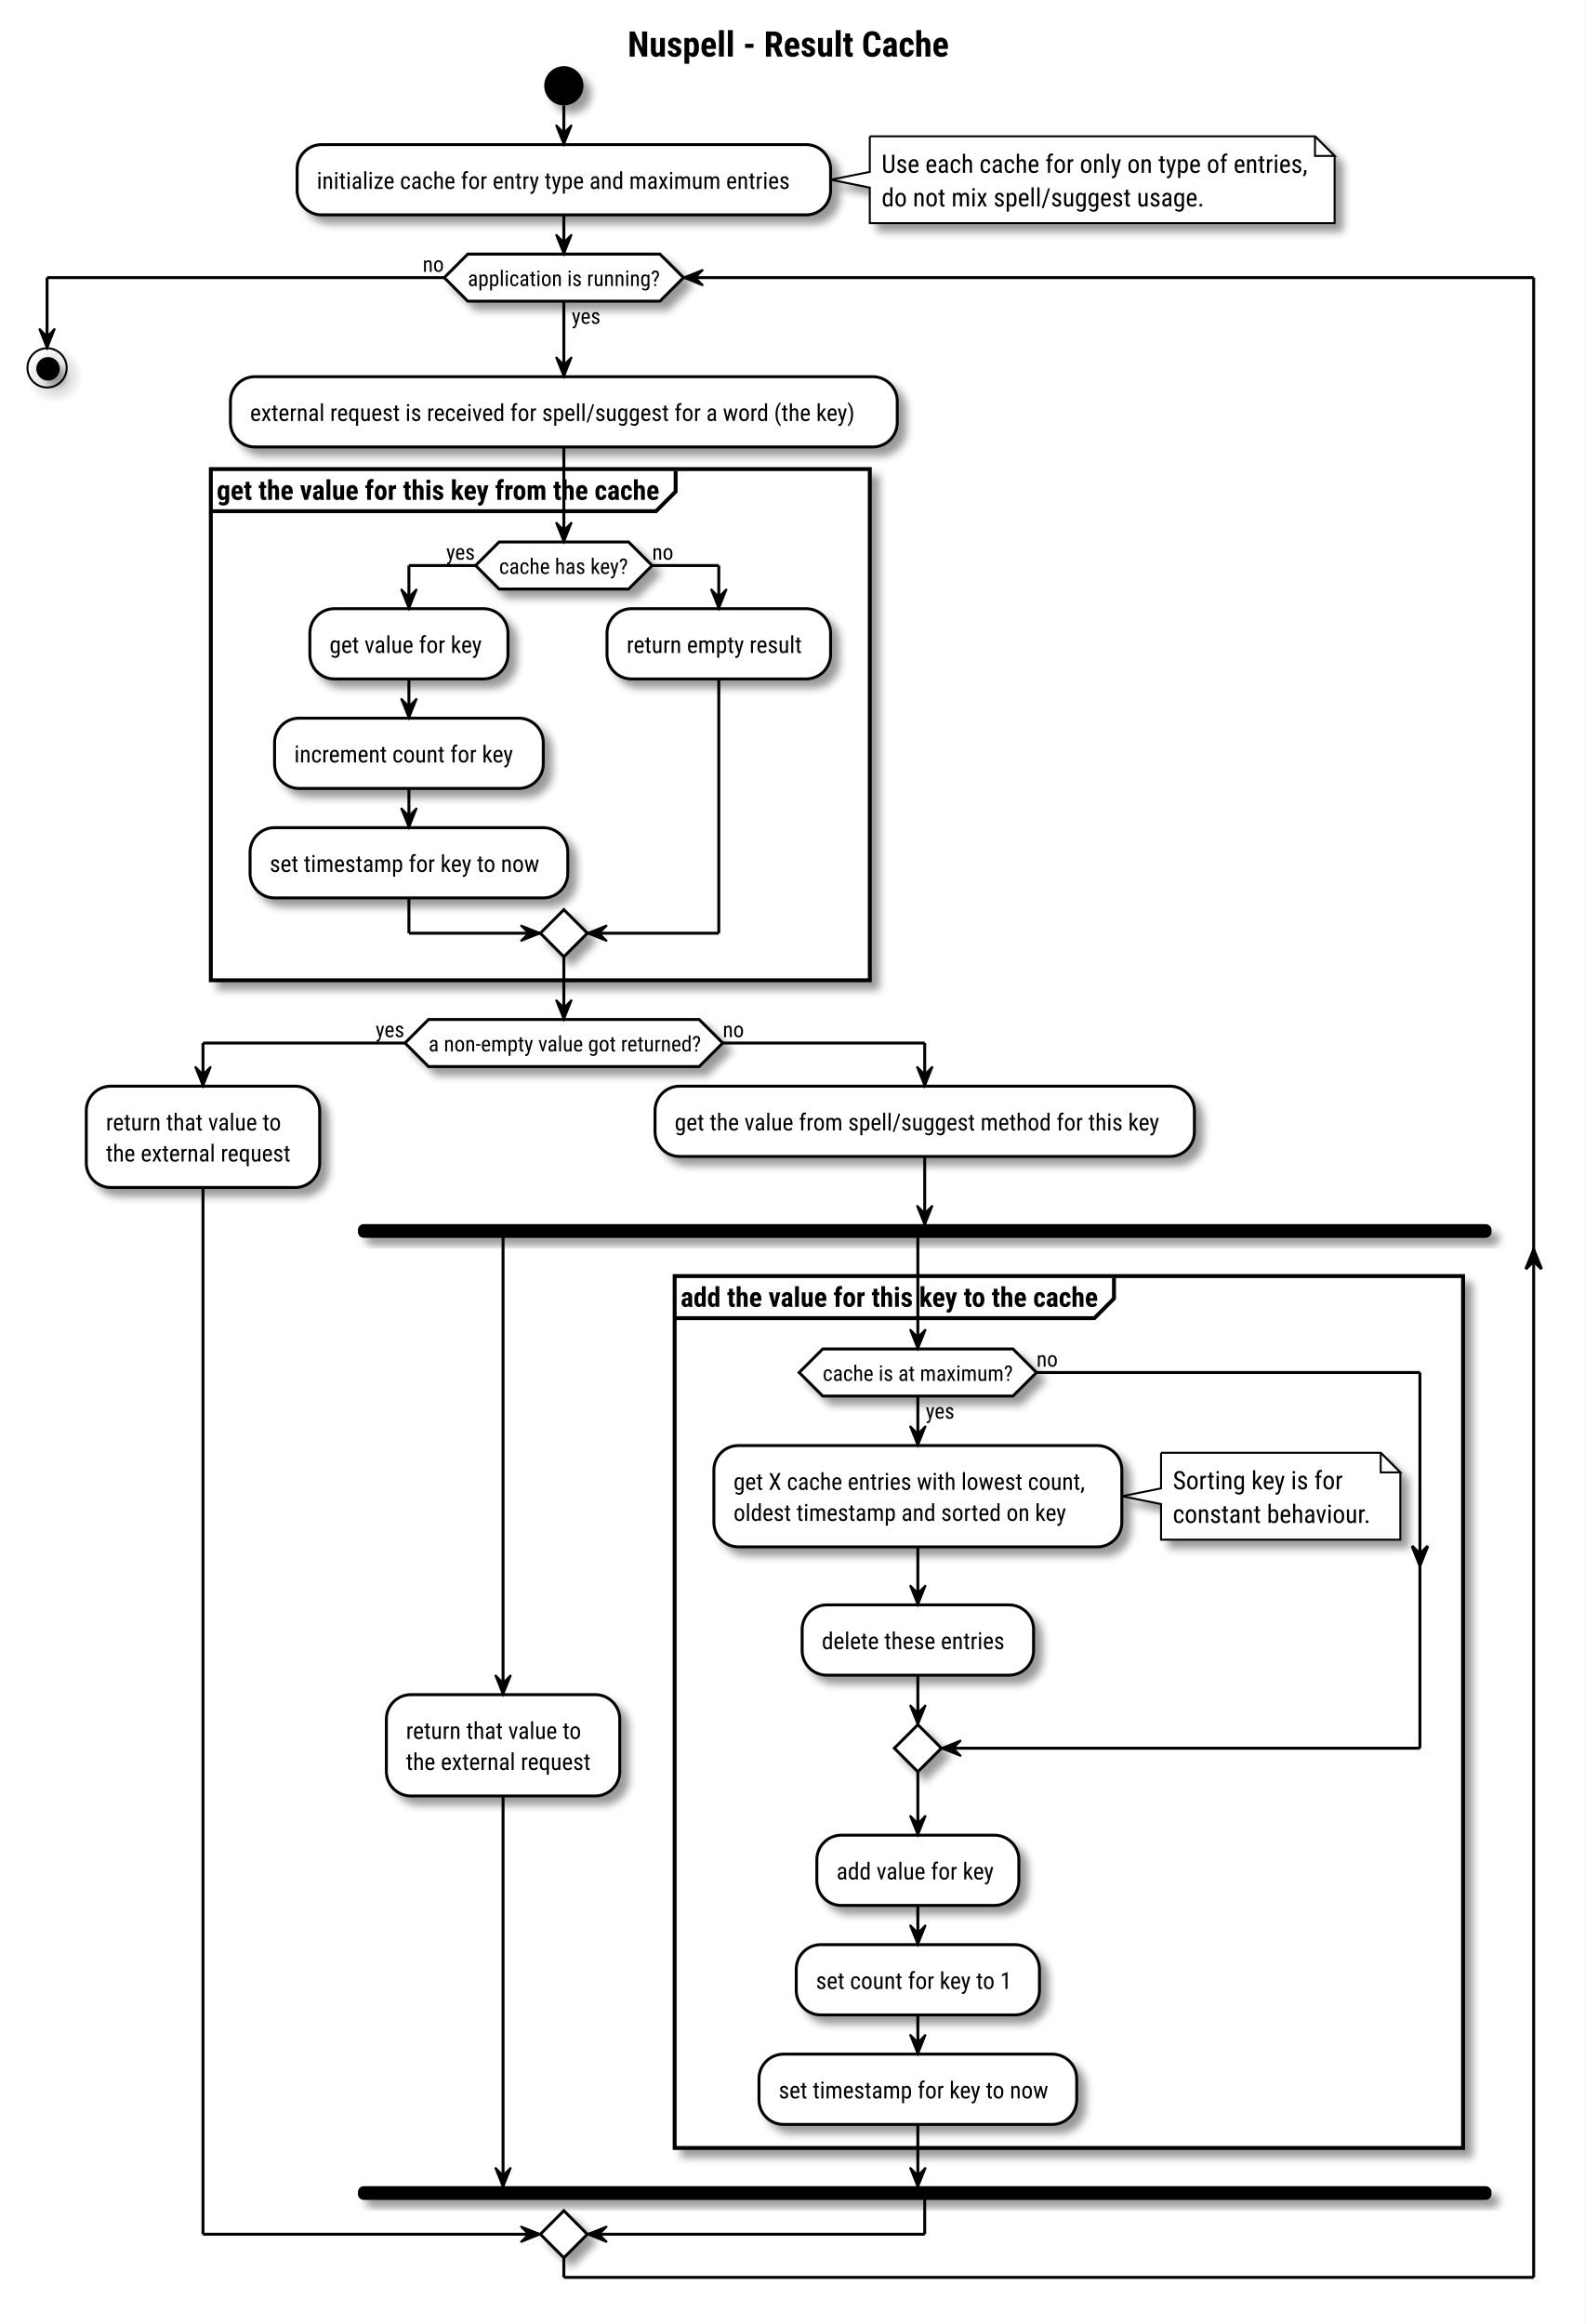
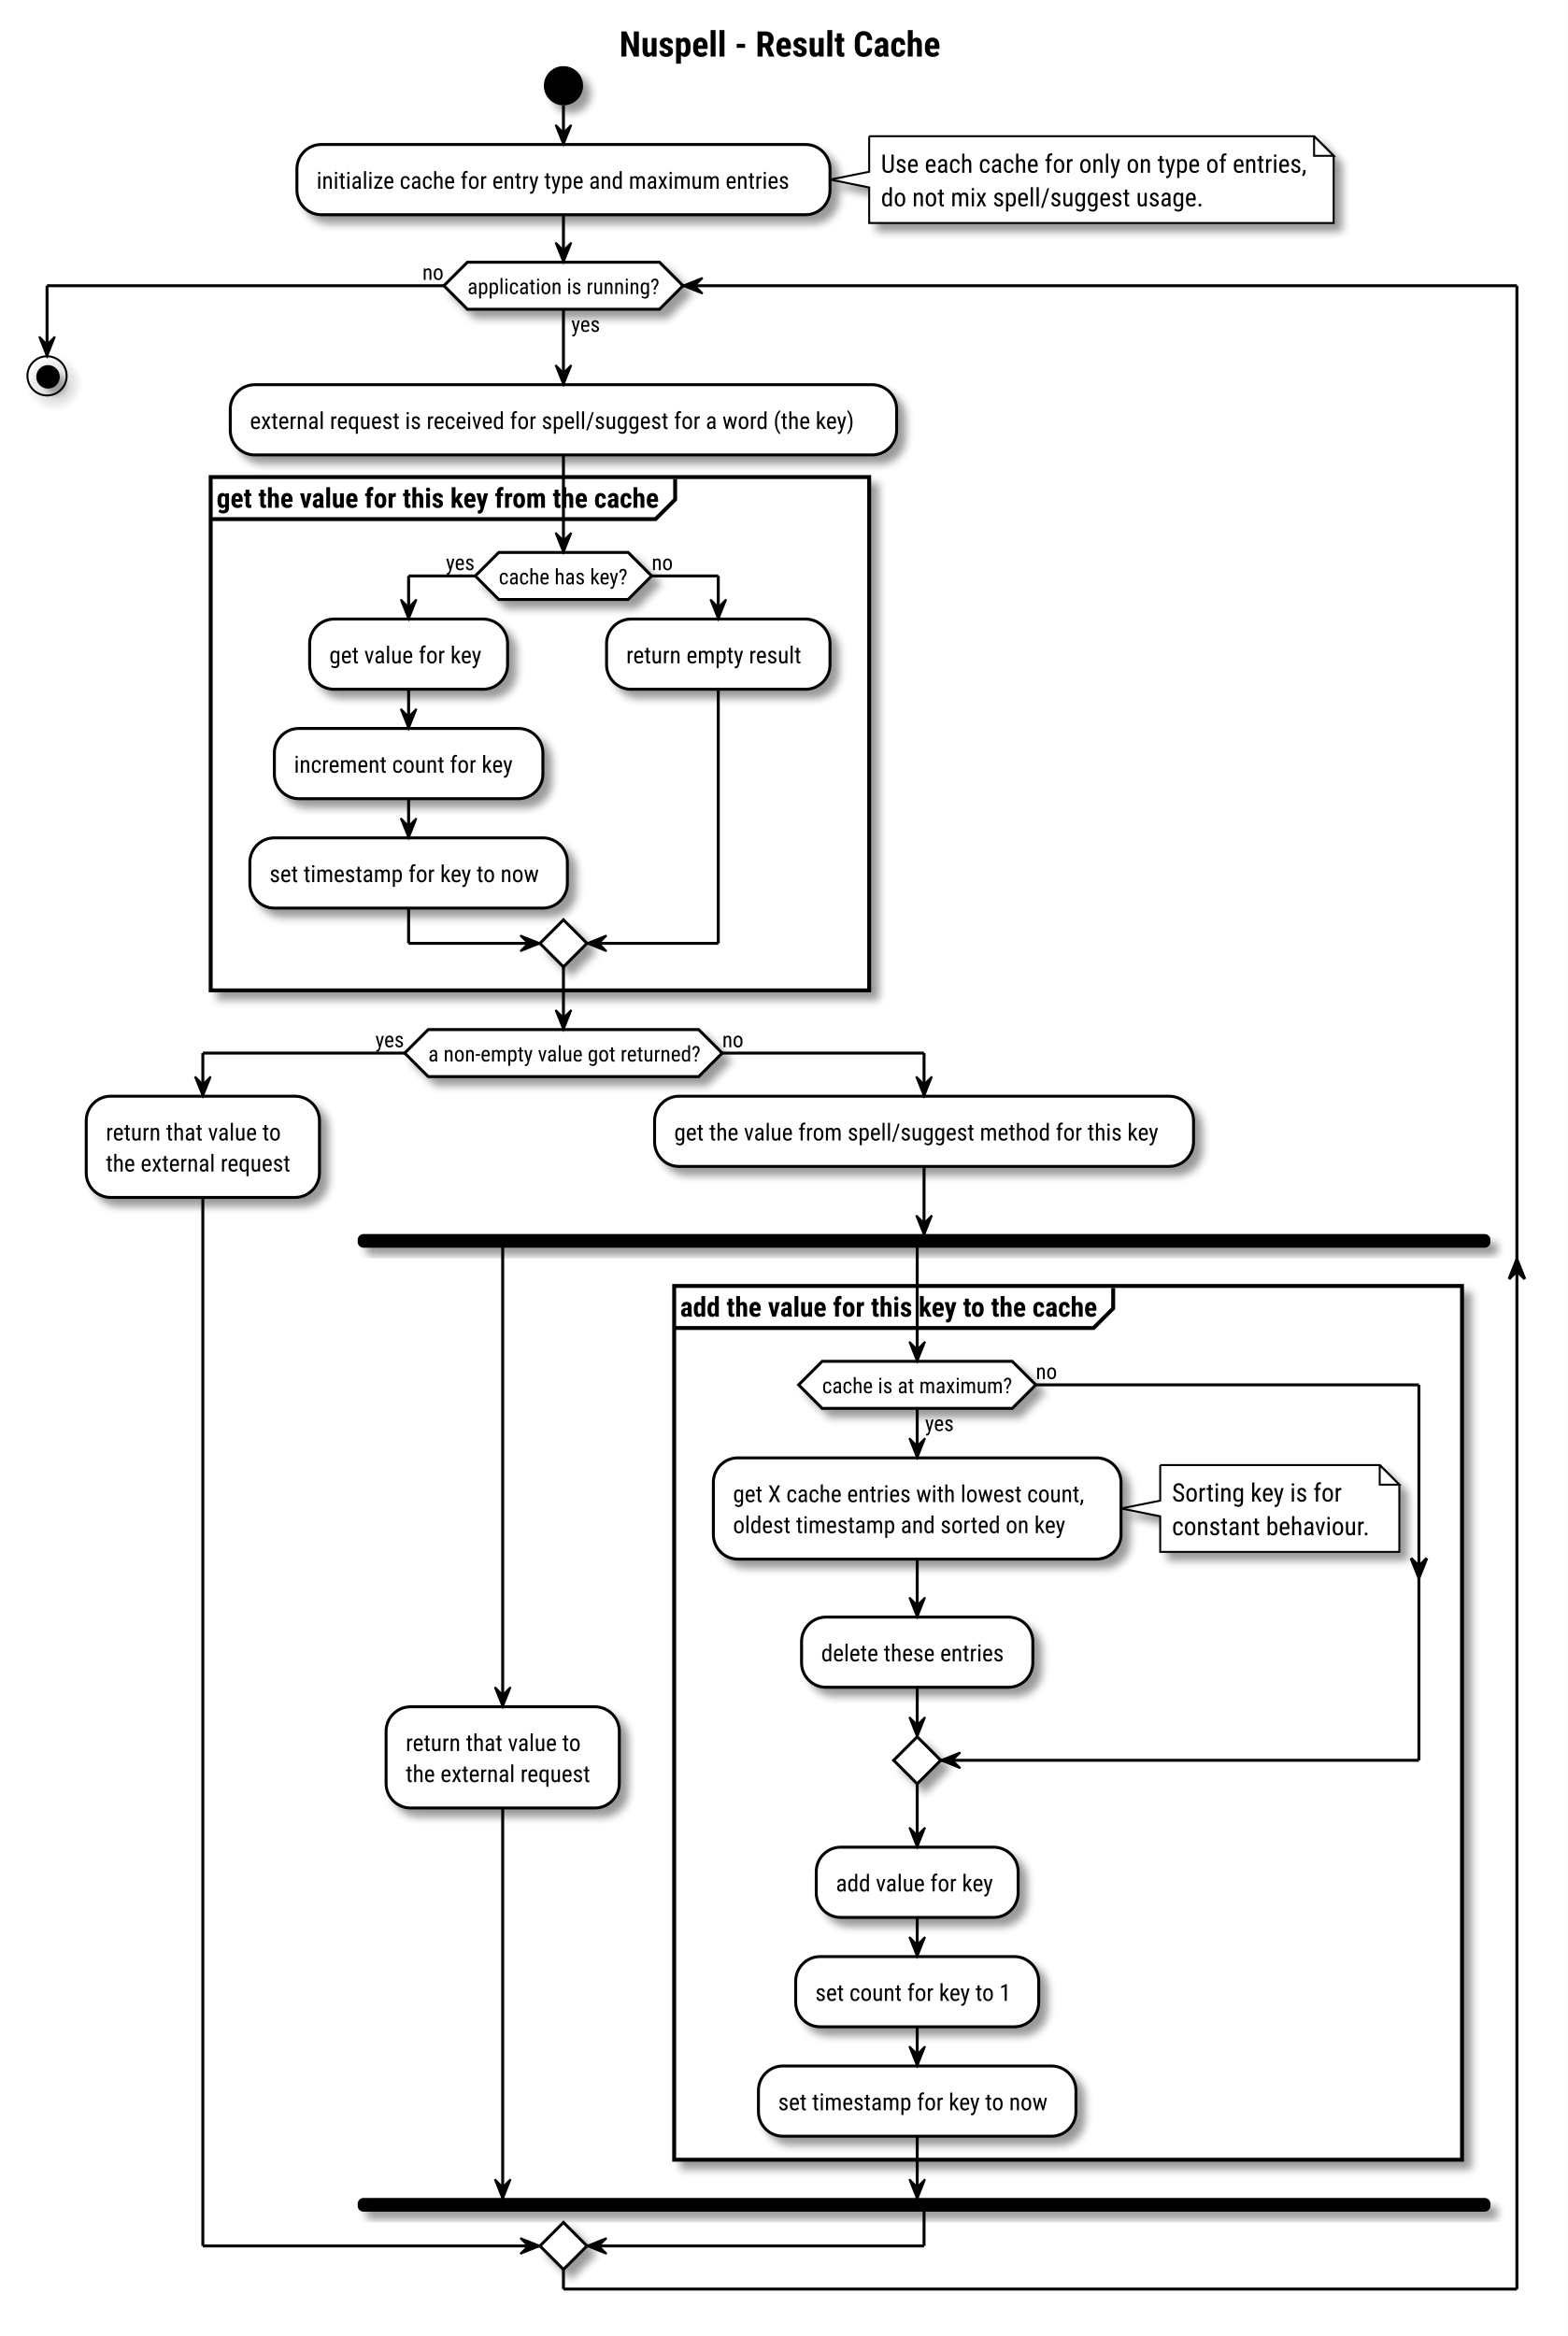
- <svg xmlns="http://www.w3.org/2000/svg" contentScriptType="application/ecmascript" contentStyleType="text/css" height="1185px" preserveAspectRatio="none" style="width:808px;height:1185px;" version="1.1" viewBox="0 0 808 1185" width="808px" zoomAndPan="magnify">
+ <svg xmlns="http://www.w3.org/2000/svg" contentScriptType="application/ecmascript" contentStyleType="text/css" height="1192px" preserveAspectRatio="none" style="width:800px;height:1192px;" version="1.1" viewBox="0 0 800 1192" width="800px" zoomAndPan="magnify">
  <defs>
    <linearGradient id="g19jo8q2jqnk4l0" x1="0%" x2="100%" y1="50%" y2="50%">
      <stop offset="0%" stop-color="#FFFFFF" />
      <stop offset="100%" stop-color="#FFFFFF" />
    </linearGradient>
    <filter height="300%" id="f19jo8q2jqnk4l" width="300%" x="-1" y="-1">
      <feGaussianBlur result="blurOut" stdDeviation="2.0" />
      <feColorMatrix in="blurOut" result="blurOut2" type="matrix" values="0 0 0 0 0 0 0 0 0 0 0 0 0 0 0 0 0 0 .4 0" />
      <feOffset dx="4.0" dy="4.0" in="blurOut2" result="blurOut3" />
      <feBlend in="SourceGraphic" in2="blurOut3" mode="normal" />
    </filter>
  </defs>
  <g>
-     <rect fill="url(#g19jo8q2jqnk4l0)" height="1185" style="stroke: none; stroke-width: 1.0;" width="808" x="0" y="0" />
-     <text fill="#000000" font-family="Roboto Condensed" font-size="18" font-weight="bold" lengthAdjust="spacingAndGlyphs" textLength="166" x="320" y="28.861">Nuspell - Result Cache</text>
+     <rect fill="url(#g19jo8q2jqnk4l0)" height="1192" style="stroke: none; stroke-width: 1.0;" width="800" x="0" y="0" />
+     <text fill="#000000" font-family="Roboto Condensed" font-size="18" font-weight="bold" lengthAdjust="spacingAndGlyphs" textLength="166" x="316" y="28.861">Nuspell - Result Cache</text>
    <ellipse cx="287.5" cy="43.739" fill="#000000" filter="url(#f19jo8q2jqnk4l)" rx="10" ry="10" style="stroke: none; stroke-width: 1.0;" />
    <path d="M443.5,69.507 L443.5,87.652 L423.5,91.652 L443.5,95.652 L443.5,113.797 A0,0 0 0 0 443.5,113.797 L680.5,113.797 A0,0 0 0 0 680.5,113.797 L680.5,79.507 L670.5,69.507 L443.5,69.507 A0,0 0 0 0 443.5,69.507 " fill="#FFFFFF" filter="url(#f19jo8q2jqnk4l)" style="stroke: #000000; stroke-width: 1.0;" />
    <path d="M670.5,69.507 L670.5,79.507 L680.5,79.507 L670.5,69.507 " fill="#FFFFFF" style="stroke: #000000; stroke-width: 1.0;" />
    <text fill="#000000" font-family="Roboto Condensed" font-size="13" lengthAdjust="spacingAndGlyphs" textLength="216" x="449.5" y="88.129">Use each cache for only on type of entries,</text>
    <text fill="#000000" font-family="Roboto Condensed" font-size="13" lengthAdjust="spacingAndGlyphs" textLength="163" x="449.5" y="105.274">do not mix spell/suggest usage.</text>
    <rect fill="#FFFFFF" filter="url(#f19jo8q2jqnk4l)" height="35.826" rx="12.5" ry="12.5" style="stroke: #000000; stroke-width: 1.5;" width="272" x="151.5" y="73.739" />
    <text fill="#000000" font-family="Roboto Condensed" font-size="12" lengthAdjust="spacingAndGlyphs" textLength="252" x="161.5" y="96.314">initialize cache for entry type and maximum entries</text>
-     <rect fill="#FFFFFF" filter="url(#f19jo8q2jqnk4l)" height="35.826" rx="12.5" ry="12.5" style="stroke: #000000; stroke-width: 1.5;" width="340" x="117.5" y="192.073" />
-     <text fill="#000000" font-family="Roboto Condensed" font-size="12" lengthAdjust="spacingAndGlyphs" textLength="320" x="127.5" y="214.647">external request is received for spell/suggest for a word (the key)</text>
-     <rect fill="#FFFFFF" filter="url(#f19jo8q2jqnk4l)" height="260.648" style="stroke: #000000; stroke-width: 2.0;" width="336" x="107.5" y="239.193" />
-     <path d="M344.5,240.193 L344.5,250.657 L334.5,260.657 L107.5,260.657 " fill="none" style="stroke: #000000; stroke-width: 2.0;" />
-     <text fill="#000000" font-family="Roboto Condensed" font-size="14" font-weight="bold" lengthAdjust="spacingAndGlyphs" textLength="227" x="110.5" y="254.863">get the value for this key from the cache</text>
-     <polygon fill="#FFFFFF" filter="url(#f19jo8q2jqnk4l)" points="254.5,276.363,320.5,276.363,332.5,288.363,320.5,300.363,254.5,300.363,242.5,288.363,254.5,276.363" style="stroke: #000000; stroke-width: 1.5;" />
-     <text fill="#000000" font-family="Roboto Condensed" font-size="11" lengthAdjust="spacingAndGlyphs" textLength="66" x="254.5" y="292.635">cache has key?</text>
-     <text fill="#000000" font-family="Roboto Condensed" font-size="11" lengthAdjust="spacingAndGlyphs" textLength="15" x="227.5" y="285.382">yes</text>
-     <text fill="#000000" font-family="Roboto Condensed" font-size="11" lengthAdjust="spacingAndGlyphs" textLength="11" x="332.5" y="285.382">no</text>
-     <rect fill="#FFFFFF" filter="url(#f19jo8q2jqnk4l)" height="35.826" rx="12.5" ry="12.5" style="stroke: #000000; stroke-width: 1.5;" width="101" x="158" y="310.363" />
-     <text fill="#000000" font-family="Roboto Condensed" font-size="12" lengthAdjust="spacingAndGlyphs" textLength="81" x="168" y="332.937">get value for key</text>
-     <rect fill="#FFFFFF" filter="url(#f19jo8q2jqnk4l)" height="35.826" rx="12.5" ry="12.5" style="stroke: #000000; stroke-width: 1.5;" width="137" x="140" y="366.189" />
-     <text fill="#000000" font-family="Roboto Condensed" font-size="12" lengthAdjust="spacingAndGlyphs" textLength="117" x="150" y="388.763">increment count for key</text>
-     <rect fill="#FFFFFF" filter="url(#f19jo8q2jqnk4l)" height="35.826" rx="12.5" ry="12.5" style="stroke: #000000; stroke-width: 1.5;" width="162" x="127.5" y="422.015" />
-     <text fill="#000000" font-family="Roboto Condensed" font-size="12" lengthAdjust="spacingAndGlyphs" textLength="142" x="137.5" y="444.589">set timestamp for key to now</text>
-     <rect fill="#FFFFFF" filter="url(#f19jo8q2jqnk4l)" height="35.826" rx="12.5" ry="12.5" style="stroke: #000000; stroke-width: 1.5;" width="114" x="309.5" y="310.363" />
-     <text fill="#000000" font-family="Roboto Condensed" font-size="12" lengthAdjust="spacingAndGlyphs" textLength="94" x="319.5" y="332.937">return empty result</text>
-     <polygon fill="#FFFFFF" filter="url(#f19jo8q2jqnk4l)" points="287.5,463.841,299.5,475.841,287.5,487.841,275.5,475.841,287.5,463.841" style="stroke: #000000; stroke-width: 1.5;" />
-     <polygon fill="#FFFFFF" filter="url(#f19jo8q2jqnk4l)" points="218.5,519.841,356.5,519.841,368.5,531.841,356.5,543.841,218.5,543.841,206.5,531.841,218.5,519.841" style="stroke: #000000; stroke-width: 1.5;" />
-     <text fill="#000000" font-family="Roboto Condensed" font-size="11" lengthAdjust="spacingAndGlyphs" textLength="138" x="218.5" y="536.114">a non-empty value got returned?</text>
-     <text fill="#000000" font-family="Roboto Condensed" font-size="11" lengthAdjust="spacingAndGlyphs" textLength="15" x="191.5" y="528.86">yes</text>
-     <text fill="#000000" font-family="Roboto Condensed" font-size="11" lengthAdjust="spacingAndGlyphs" textLength="11" x="368.5" y="528.86">no</text>
-     <rect fill="#FFFFFF" filter="url(#f19jo8q2jqnk4l)" height="51.652" rx="12.5" ry="12.5" style="stroke: #000000; stroke-width: 1.5;" width="119" x="44" y="553.841" />
-     <text fill="#000000" font-family="Roboto Condensed" font-size="12" lengthAdjust="spacingAndGlyphs" textLength="95" x="54" y="576.415">return that value to</text>
-     <text fill="#000000" font-family="Roboto Condensed" font-size="12" lengthAdjust="spacingAndGlyphs" textLength="99" x="54" y="592.242">the external request</text>
-     <rect fill="#FFFFFF" filter="url(#f19jo8q2jqnk4l)" height="35.826" rx="12.5" ry="12.5" style="stroke: #000000; stroke-width: 1.5;" width="275" x="334" y="553.841" />
-     <text fill="#000000" font-family="Roboto Condensed" font-size="12" lengthAdjust="spacingAndGlyphs" textLength="255" x="344" y="576.415">get the value from spell/suggest method for this key</text>
-     <rect fill="#000000" filter="url(#f19jo8q2jqnk4l)" height="6" rx="2.5" ry="2.5" style="stroke: #000000; stroke-width: 1.0;" width="577" x="183" y="624.668" />
-     <rect fill="#FFFFFF" filter="url(#f19jo8q2jqnk4l)" height="51.652" rx="12.5" ry="12.5" style="stroke: #000000; stroke-width: 1.5;" width="119" x="197" y="864.098" />
-     <text fill="#000000" font-family="Roboto Condensed" font-size="12" lengthAdjust="spacingAndGlyphs" textLength="95" x="207" y="886.673">return that value to</text>
-     <text fill="#000000" font-family="Roboto Condensed" font-size="12" lengthAdjust="spacingAndGlyphs" textLength="99" x="207" y="902.499">the external request</text>
-     <rect fill="#FFFFFF" filter="url(#f19jo8q2jqnk4l)" height="444.562" style="stroke: #000000; stroke-width: 2.0;" width="402" x="344" y="650.668" />
-     <path d="M568,651.668 L568,662.131 L558,672.131 L344,672.131 " fill="none" style="stroke: #000000; stroke-width: 2.0;" />
-     <text fill="#000000" font-family="Roboto Condensed" font-size="14" font-weight="bold" lengthAdjust="spacingAndGlyphs" textLength="214" x="347" y="666.337">add the value for this key to the cache</text>
-     <path d="M592,740.772 L592,758.917 L572,762.917 L592,766.917 L592,785.062 A0,0 0 0 0 592,785.062 L714,785.062 A0,0 0 0 0 714,785.062 L714,750.772 L704,740.772 L592,740.772 A0,0 0 0 0 592,740.772 " fill="#FFFFFF" filter="url(#f19jo8q2jqnk4l)" style="stroke: #000000; stroke-width: 1.0;" />
-     <path d="M704,740.772 L704,750.772 L714,750.772 L704,740.772 " fill="#FFFFFF" style="stroke: #000000; stroke-width: 1.0;" />
-     <text fill="#000000" font-family="Roboto Condensed" font-size="13" lengthAdjust="spacingAndGlyphs" textLength="87" x="598" y="759.394">Sorting key is for</text>
-     <text fill="#000000" font-family="Roboto Condensed" font-size="13" lengthAdjust="spacingAndGlyphs" textLength="101" x="598" y="776.539">constant behaviour.</text>
-     <rect fill="#FFFFFF" filter="url(#f19jo8q2jqnk4l)" height="51.652" rx="12.5" ry="12.5" style="stroke: #000000; stroke-width: 1.5;" width="208" x="364" y="737.091" />
-     <text fill="#000000" font-family="Roboto Condensed" font-size="12" lengthAdjust="spacingAndGlyphs" textLength="188" x="374" y="759.665">get X cache entries with lowest count,</text>
-     <text fill="#000000" font-family="Roboto Condensed" font-size="12" lengthAdjust="spacingAndGlyphs" textLength="174" x="374" y="775.491">oldest timestamp and sorted on key</text>
-     <rect fill="#FFFFFF" filter="url(#f19jo8q2jqnk4l)" height="35.826" rx="12.5" ry="12.5" style="stroke: #000000; stroke-width: 1.5;" width="118" x="409" y="818.33" />
-     <text fill="#000000" font-family="Roboto Condensed" font-size="12" lengthAdjust="spacingAndGlyphs" textLength="98" x="419" y="840.904">delete these entries</text>
-     <polygon fill="#FFFFFF" filter="url(#f19jo8q2jqnk4l)" points="419.5,687.837,516.5,687.837,528.5,699.837,516.5,711.837,419.5,711.837,407.5,699.837,419.5,687.837" style="stroke: #000000; stroke-width: 1.5;" />
-     <text fill="#000000" font-family="Roboto Condensed" font-size="11" lengthAdjust="spacingAndGlyphs" textLength="15" x="472" y="723.364">yes</text>
-     <text fill="#000000" font-family="Roboto Condensed" font-size="11" lengthAdjust="spacingAndGlyphs" textLength="97" x="419.5" y="704.11">cache is at maximum?</text>
-     <text fill="#000000" font-family="Roboto Condensed" font-size="11" lengthAdjust="spacingAndGlyphs" textLength="11" x="528.5" y="696.856">no</text>
-     <polygon fill="#FFFFFF" filter="url(#f19jo8q2jqnk4l)" points="468,879.41,480,891.41,468,903.41,456,891.41,468,879.41" style="stroke: #000000; stroke-width: 1.5;" />
-     <rect fill="#FFFFFF" filter="url(#f19jo8q2jqnk4l)" height="35.826" rx="12.5" ry="12.5" style="stroke: #000000; stroke-width: 1.5;" width="103" x="416.5" y="935.751" />
-     <text fill="#000000" font-family="Roboto Condensed" font-size="12" lengthAdjust="spacingAndGlyphs" textLength="83" x="426.5" y="958.325">add value for key</text>
-     <rect fill="#FFFFFF" filter="url(#f19jo8q2jqnk4l)" height="35.826" rx="12.5" ry="12.5" style="stroke: #000000; stroke-width: 1.5;" width="124" x="406" y="991.577" />
-     <text fill="#000000" font-family="Roboto Condensed" font-size="12" lengthAdjust="spacingAndGlyphs" textLength="104" x="416" y="1014.151">set count for key to 1</text>
-     <rect fill="#FFFFFF" filter="url(#f19jo8q2jqnk4l)" height="35.826" rx="12.5" ry="12.5" style="stroke: #000000; stroke-width: 1.5;" width="162" x="387" y="1047.403" />
-     <text fill="#000000" font-family="Roboto Condensed" font-size="12" lengthAdjust="spacingAndGlyphs" textLength="142" x="397" y="1069.977">set timestamp for key to now</text>
-     <rect fill="#000000" filter="url(#f19jo8q2jqnk4l)" height="6" rx="2.5" ry="2.5" style="stroke: #000000; stroke-width: 1.0;" width="577" x="183" y="1115.229" />
-     <polygon fill="#FFFFFF" filter="url(#f19jo8q2jqnk4l)" points="287.5,1127.229,299.5,1139.229,287.5,1151.229,275.5,1139.229,287.5,1127.229" style="stroke: #000000; stroke-width: 1.5;" />
-     <polygon fill="#FFFFFF" filter="url(#f19jo8q2jqnk4l)" points="238.5,129.565,336.5,129.565,348.5,141.565,336.5,153.565,238.5,153.565,226.5,141.565,238.5,129.565" style="stroke: #000000; stroke-width: 1.5;" />
-     <text fill="#000000" font-family="Roboto Condensed" font-size="11" lengthAdjust="spacingAndGlyphs" textLength="15" x="291.5" y="165.092">yes</text>
-     <text fill="#000000" font-family="Roboto Condensed" font-size="11" lengthAdjust="spacingAndGlyphs" textLength="98" x="238.5" y="145.838">application is running?</text>
-     <text fill="#000000" font-family="Roboto Condensed" font-size="11" lengthAdjust="spacingAndGlyphs" textLength="11" x="215.5" y="138.584">no</text>
-     <ellipse cx="24" cy="187.565" fill="none" filter="url(#f19jo8q2jqnk4l)" rx="10" ry="10" style="stroke: #000000; stroke-width: 1.0;" />
-     <ellipse cx="24.5" cy="188.065" fill="#000000" filter="url(#f19jo8q2jqnk4l)" rx="6" ry="6" style="stroke: none; stroke-width: 1.0;" />
+     <rect fill="#FFFFFF" filter="url(#f19jo8q2jqnk4l)" height="35.826" rx="12.5" ry="12.5" style="stroke: #000000; stroke-width: 1.5;" width="340" x="117.5" y="196.305" />
+     <text fill="#000000" font-family="Roboto Condensed" font-size="12" lengthAdjust="spacingAndGlyphs" textLength="320" x="127.5" y="218.879">external request is received for spell/suggest for a word (the key)</text>
+     <rect fill="#FFFFFF" filter="url(#f19jo8q2jqnk4l)" height="261.942" style="stroke: #000000; stroke-width: 2.0;" width="336" x="107.5" y="243.425" />
+     <path d="M344.5,244.425 L344.5,254.889 L334.5,264.889 L107.5,264.889 " fill="none" style="stroke: #000000; stroke-width: 2.0;" />
+     <text fill="#000000" font-family="Roboto Condensed" font-size="14" font-weight="bold" lengthAdjust="spacingAndGlyphs" textLength="227" x="110.5" y="259.095">get the value for this key from the cache</text>
+     <polygon fill="#FFFFFF" filter="url(#f19jo8q2jqnk4l)" points="254.5,281.889,320.5,281.889,332.5,293.889,320.5,305.889,254.5,305.889,242.5,293.889,254.5,281.889" style="stroke: #000000; stroke-width: 1.5;" />
+     <text fill="#000000" font-family="Roboto Condensed" font-size="11" lengthAdjust="spacingAndGlyphs" textLength="66" x="254.5" y="298.161">cache has key?</text>
+     <text fill="#000000" font-family="Roboto Condensed" font-size="11" lengthAdjust="spacingAndGlyphs" textLength="15" x="227.5" y="290.908">yes</text>
+     <text fill="#000000" font-family="Roboto Condensed" font-size="11" lengthAdjust="spacingAndGlyphs" textLength="11" x="332.5" y="290.908">no</text>
+     <rect fill="#FFFFFF" filter="url(#f19jo8q2jqnk4l)" height="35.826" rx="12.5" ry="12.5" style="stroke: #000000; stroke-width: 1.5;" width="101" x="158" y="315.889" />
+     <text fill="#000000" font-family="Roboto Condensed" font-size="12" lengthAdjust="spacingAndGlyphs" textLength="81" x="168" y="338.463">get value for key</text>
+     <rect fill="#FFFFFF" filter="url(#f19jo8q2jqnk4l)" height="35.826" rx="12.5" ry="12.5" style="stroke: #000000; stroke-width: 1.5;" width="137" x="140" y="371.715" />
+     <text fill="#000000" font-family="Roboto Condensed" font-size="12" lengthAdjust="spacingAndGlyphs" textLength="117" x="150" y="394.289">increment count for key</text>
+     <rect fill="#FFFFFF" filter="url(#f19jo8q2jqnk4l)" height="35.826" rx="12.5" ry="12.5" style="stroke: #000000; stroke-width: 1.5;" width="162" x="127.5" y="427.541" />
+     <text fill="#000000" font-family="Roboto Condensed" font-size="12" lengthAdjust="spacingAndGlyphs" textLength="142" x="137.5" y="450.115">set timestamp for key to now</text>
+     <rect fill="#FFFFFF" filter="url(#f19jo8q2jqnk4l)" height="35.826" rx="12.5" ry="12.5" style="stroke: #000000; stroke-width: 1.5;" width="114" x="309.5" y="315.889" />
+     <text fill="#000000" font-family="Roboto Condensed" font-size="12" lengthAdjust="spacingAndGlyphs" textLength="94" x="319.5" y="338.463">return empty result</text>
+     <polygon fill="#FFFFFF" filter="url(#f19jo8q2jqnk4l)" points="287.5,469.367,299.5,481.367,287.5,493.367,275.5,481.367,287.5,469.367" style="stroke: #000000; stroke-width: 1.5;" />
+     <polygon fill="#FFFFFF" filter="url(#f19jo8q2jqnk4l)" points="218.5,525.367,356.5,525.367,368.5,537.367,356.5,549.367,218.5,549.367,206.5,537.367,218.5,525.367" style="stroke: #000000; stroke-width: 1.5;" />
+     <text fill="#000000" font-family="Roboto Condensed" font-size="11" lengthAdjust="spacingAndGlyphs" textLength="138" x="218.5" y="541.64">a non-empty value got returned?</text>
+     <text fill="#000000" font-family="Roboto Condensed" font-size="11" lengthAdjust="spacingAndGlyphs" textLength="15" x="191.5" y="534.386">yes</text>
+     <text fill="#000000" font-family="Roboto Condensed" font-size="11" lengthAdjust="spacingAndGlyphs" textLength="11" x="368.5" y="534.386">no</text>
+     <rect fill="#FFFFFF" filter="url(#f19jo8q2jqnk4l)" height="51.652" rx="12.5" ry="12.5" style="stroke: #000000; stroke-width: 1.5;" width="119" x="44" y="559.367" />
+     <text fill="#000000" font-family="Roboto Condensed" font-size="12" lengthAdjust="spacingAndGlyphs" textLength="95" x="54" y="581.941">return that value to</text>
+     <text fill="#000000" font-family="Roboto Condensed" font-size="12" lengthAdjust="spacingAndGlyphs" textLength="99" x="54" y="597.768">the external request</text>
+     <rect fill="#FFFFFF" filter="url(#f19jo8q2jqnk4l)" height="35.826" rx="12.5" ry="12.5" style="stroke: #000000; stroke-width: 1.5;" width="275" x="334" y="559.367" />
+     <text fill="#000000" font-family="Roboto Condensed" font-size="12" lengthAdjust="spacingAndGlyphs" textLength="255" x="344" y="581.941">get the value from spell/suggest method for this key</text>
+     <rect fill="#000000" filter="url(#f19jo8q2jqnk4l)" height="6" rx="2.5" ry="2.5" style="stroke: #000000; stroke-width: 1.0;" width="577" x="183" y="630.193" />
+     <rect fill="#FFFFFF" filter="url(#f19jo8q2jqnk4l)" height="51.652" rx="12.5" ry="12.5" style="stroke: #000000; stroke-width: 1.5;" width="119" x="197" y="870.918" />
+     <text fill="#000000" font-family="Roboto Condensed" font-size="12" lengthAdjust="spacingAndGlyphs" textLength="95" x="207" y="893.492">return that value to</text>
+     <text fill="#000000" font-family="Roboto Condensed" font-size="12" lengthAdjust="spacingAndGlyphs" textLength="99" x="207" y="909.319">the external request</text>
+     <rect fill="#FFFFFF" filter="url(#f19jo8q2jqnk4l)" height="445.856" style="stroke: #000000; stroke-width: 2.0;" width="402" x="344" y="656.193" />
+     <path d="M568,657.193 L568,667.657 L558,677.657 L344,677.657 " fill="none" style="stroke: #000000; stroke-width: 2.0;" />
+     <text fill="#000000" font-family="Roboto Condensed" font-size="14" font-weight="bold" lengthAdjust="spacingAndGlyphs" textLength="214" x="347" y="671.863">add the value for this key to the cache</text>
+     <path d="M592,747.592 L592,765.737 L572,769.737 L592,773.737 L592,791.882 A0,0 0 0 0 592,791.882 L714,791.882 A0,0 0 0 0 714,791.882 L714,757.592 L704,747.592 L592,747.592 A0,0 0 0 0 592,747.592 " fill="#FFFFFF" filter="url(#f19jo8q2jqnk4l)" style="stroke: #000000; stroke-width: 1.0;" />
+     <path d="M704,747.592 L704,757.592 L714,757.592 L704,747.592 " fill="#FFFFFF" style="stroke: #000000; stroke-width: 1.0;" />
+     <text fill="#000000" font-family="Roboto Condensed" font-size="13" lengthAdjust="spacingAndGlyphs" textLength="87" x="598" y="766.214">Sorting key is for</text>
+     <text fill="#000000" font-family="Roboto Condensed" font-size="13" lengthAdjust="spacingAndGlyphs" textLength="101" x="598" y="783.359">constant behaviour.</text>
+     <rect fill="#FFFFFF" filter="url(#f19jo8q2jqnk4l)" height="51.652" rx="12.5" ry="12.5" style="stroke: #000000; stroke-width: 1.5;" width="208" x="364" y="743.911" />
+     <text fill="#000000" font-family="Roboto Condensed" font-size="12" lengthAdjust="spacingAndGlyphs" textLength="188" x="374" y="766.485">get X cache entries with lowest count,</text>
+     <text fill="#000000" font-family="Roboto Condensed" font-size="12" lengthAdjust="spacingAndGlyphs" textLength="174" x="374" y="782.311">oldest timestamp and sorted on key</text>
+     <rect fill="#FFFFFF" filter="url(#f19jo8q2jqnk4l)" height="35.826" rx="12.5" ry="12.5" style="stroke: #000000; stroke-width: 1.5;" width="118" x="409" y="825.15" />
+     <text fill="#000000" font-family="Roboto Condensed" font-size="12" lengthAdjust="spacingAndGlyphs" textLength="98" x="419" y="847.724">delete these entries</text>
+     <polygon fill="#FFFFFF" filter="url(#f19jo8q2jqnk4l)" points="419.5,694.657,516.5,694.657,528.5,706.657,516.5,718.657,419.5,718.657,407.5,706.657,419.5,694.657" style="stroke: #000000; stroke-width: 1.5;" />
+     <text fill="#000000" font-family="Roboto Condensed" font-size="11" lengthAdjust="spacingAndGlyphs" textLength="15" x="472" y="730.184">yes</text>
+     <text fill="#000000" font-family="Roboto Condensed" font-size="11" lengthAdjust="spacingAndGlyphs" textLength="97" x="419.5" y="710.93">cache is at maximum?</text>
+     <text fill="#000000" font-family="Roboto Condensed" font-size="11" lengthAdjust="spacingAndGlyphs" textLength="11" x="528.5" y="703.676">no</text>
+     <polygon fill="#FFFFFF" filter="url(#f19jo8q2jqnk4l)" points="468,886.23,480,898.23,468,910.23,456,898.23,468,886.23" style="stroke: #000000; stroke-width: 1.5;" />
+     <rect fill="#FFFFFF" filter="url(#f19jo8q2jqnk4l)" height="35.826" rx="12.5" ry="12.5" style="stroke: #000000; stroke-width: 1.5;" width="103" x="416.5" y="942.571" />
+     <text fill="#000000" font-family="Roboto Condensed" font-size="12" lengthAdjust="spacingAndGlyphs" textLength="83" x="426.5" y="965.145">add value for key</text>
+     <rect fill="#FFFFFF" filter="url(#f19jo8q2jqnk4l)" height="35.826" rx="12.5" ry="12.5" style="stroke: #000000; stroke-width: 1.5;" width="124" x="406" y="998.397" />
+     <text fill="#000000" font-family="Roboto Condensed" font-size="12" lengthAdjust="spacingAndGlyphs" textLength="104" x="416" y="1020.971">set count for key to 1</text>
+     <rect fill="#FFFFFF" filter="url(#f19jo8q2jqnk4l)" height="35.826" rx="12.5" ry="12.5" style="stroke: #000000; stroke-width: 1.5;" width="162" x="387" y="1054.223" />
+     <text fill="#000000" font-family="Roboto Condensed" font-size="12" lengthAdjust="spacingAndGlyphs" textLength="142" x="397" y="1076.797">set timestamp for key to now</text>
+     <rect fill="#000000" filter="url(#f19jo8q2jqnk4l)" height="6" rx="2.5" ry="2.5" style="stroke: #000000; stroke-width: 1.0;" width="577" x="183" y="1122.049" />
+     <polygon fill="#FFFFFF" filter="url(#f19jo8q2jqnk4l)" points="287.5,1134.049,299.5,1146.049,287.5,1158.049,275.5,1146.049,287.5,1134.049" style="stroke: #000000; stroke-width: 1.5;" />
+     <polygon fill="#FFFFFF" filter="url(#f19jo8q2jqnk4l)" points="238.5,133.797,336.5,133.797,348.5,145.797,336.5,157.797,238.5,157.797,226.5,145.797,238.5,133.797" style="stroke: #000000; stroke-width: 1.5;" />
+     <text fill="#000000" font-family="Roboto Condensed" font-size="11" lengthAdjust="spacingAndGlyphs" textLength="15" x="291.5" y="169.324">yes</text>
+     <text fill="#000000" font-family="Roboto Condensed" font-size="11" lengthAdjust="spacingAndGlyphs" textLength="98" x="238.5" y="150.07">application is running?</text>
+     <text fill="#000000" font-family="Roboto Condensed" font-size="11" lengthAdjust="spacingAndGlyphs" textLength="11" x="215.5" y="142.816">no</text>
+     <ellipse cx="24" cy="191.797" fill="none" filter="url(#f19jo8q2jqnk4l)" rx="10" ry="10" style="stroke: #000000; stroke-width: 1.0;" />
+     <ellipse cx="24.5" cy="192.297" fill="#000000" filter="url(#f19jo8q2jqnk4l)" rx="6" ry="6" style="stroke: none; stroke-width: 1.0;" />
    <line style="stroke: #000000; stroke-width: 1.5;" x1="287.5" x2="287.5" y1="53.739" y2="73.739" />
    <polygon fill="#000000" points="283.5,63.739,287.5,73.739,291.5,63.739,287.5,67.739" style="stroke: #000000; stroke-width: 1.0;" />
-     <line style="stroke: #000000; stroke-width: 1.5;" x1="208.5" x2="208.5" y1="346.189" y2="366.189" />
-     <polygon fill="#000000" points="204.5,356.189,208.5,366.189,212.5,356.189,208.5,360.189" style="stroke: #000000; stroke-width: 1.0;" />
-     <line style="stroke: #000000; stroke-width: 1.5;" x1="208.5" x2="208.5" y1="402.015" y2="422.015" />
-     <polygon fill="#000000" points="204.5,412.015,208.5,422.015,212.5,412.015,208.5,416.015" style="stroke: #000000; stroke-width: 1.0;" />
-     <line style="stroke: #000000; stroke-width: 1.5;" x1="242.5" x2="208.5" y1="288.363" y2="288.363" />
-     <line style="stroke: #000000; stroke-width: 1.5;" x1="208.5" x2="208.5" y1="288.363" y2="310.363" />
-     <polygon fill="#000000" points="204.5,300.363,208.5,310.363,212.5,300.363,208.5,304.363" style="stroke: #000000; stroke-width: 1.0;" />
-     <line style="stroke: #000000; stroke-width: 1.5;" x1="332.5" x2="366.5" y1="288.363" y2="288.363" />
-     <line style="stroke: #000000; stroke-width: 1.5;" x1="366.5" x2="366.5" y1="288.363" y2="310.363" />
-     <polygon fill="#000000" points="362.5,300.363,366.5,310.363,370.5,300.363,366.5,304.363" style="stroke: #000000; stroke-width: 1.0;" />
-     <line style="stroke: #000000; stroke-width: 1.5;" x1="208.5" x2="208.5" y1="457.841" y2="475.841" />
-     <line style="stroke: #000000; stroke-width: 1.5;" x1="208.5" x2="275.5" y1="475.841" y2="475.841" />
-     <polygon fill="#000000" points="265.5,471.841,275.5,475.841,265.5,479.841,269.5,475.841" style="stroke: #000000; stroke-width: 1.0;" />
-     <line style="stroke: #000000; stroke-width: 1.5;" x1="366.5" x2="366.5" y1="346.189" y2="475.841" />
-     <line style="stroke: #000000; stroke-width: 1.5;" x1="366.5" x2="299.5" y1="475.841" y2="475.841" />
-     <polygon fill="#000000" points="309.5,471.841,299.5,475.841,309.5,479.841,305.5,475.841" style="stroke: #000000; stroke-width: 1.0;" />
-     <line style="stroke: #000000; stroke-width: 1.5;" x1="287.5" x2="287.5" y1="227.899" y2="276.363" />
-     <polygon fill="#000000" points="283.5,266.363,287.5,276.363,291.5,266.363,287.5,270.363" style="stroke: #000000; stroke-width: 1.0;" />
-     <line style="stroke: #000000; stroke-width: 1.5;" x1="468" x2="468" y1="788.743" y2="818.33" />
-     <polygon fill="#000000" points="464,808.33,468,818.33,472,808.33,468,812.33" style="stroke: #000000; stroke-width: 1.0;" />
-     <line style="stroke: #000000; stroke-width: 1.5;" x1="468" x2="468" y1="711.837" y2="737.091" />
-     <polygon fill="#000000" points="464,727.091,468,737.091,472,727.091,468,731.091" style="stroke: #000000; stroke-width: 1.0;" />
-     <line style="stroke: #000000; stroke-width: 1.5;" x1="528.5" x2="724" y1="699.837" y2="699.837" />
-     <polygon fill="#000000" points="720,788.33,724,798.33,728,788.33,724,792.33" style="stroke: #000000; stroke-width: 1.5;" />
-     <line style="stroke: #000000; stroke-width: 1.5;" x1="724" x2="724" y1="699.837" y2="891.41" />
-     <line style="stroke: #000000; stroke-width: 1.5;" x1="724" x2="480" y1="891.41" y2="891.41" />
-     <polygon fill="#000000" points="490,887.41,480,891.41,490,895.41,486,891.41" style="stroke: #000000; stroke-width: 1.0;" />
-     <line style="stroke: #000000; stroke-width: 1.5;" x1="468" x2="468" y1="854.157" y2="879.41" />
-     <polygon fill="#000000" points="464,869.41,468,879.41,472,869.41,468,873.41" style="stroke: #000000; stroke-width: 1.0;" />
-     <line style="stroke: #000000; stroke-width: 1.5;" x1="468" x2="468" y1="903.41" y2="935.751" />
-     <polygon fill="#000000" points="464,925.751,468,935.751,472,925.751,468,929.751" style="stroke: #000000; stroke-width: 1.0;" />
-     <line style="stroke: #000000; stroke-width: 1.5;" x1="468" x2="468" y1="971.577" y2="991.577" />
-     <polygon fill="#000000" points="464,981.577,468,991.577,472,981.577,468,985.577" style="stroke: #000000; stroke-width: 1.0;" />
-     <line style="stroke: #000000; stroke-width: 1.5;" x1="468" x2="468" y1="1027.403" y2="1047.403" />
-     <polygon fill="#000000" points="464,1037.403,468,1047.403,472,1037.403,468,1041.403" style="stroke: #000000; stroke-width: 1.0;" />
-     <line style="stroke: #000000; stroke-width: 1.5;" x1="256.5" x2="256.5" y1="630.668" y2="864.098" />
-     <polygon fill="#000000" points="252.5,854.098,256.5,864.098,260.5,854.098,256.5,858.098" style="stroke: #000000; stroke-width: 1.0;" />
-     <line style="stroke: #000000; stroke-width: 1.5;" x1="468" x2="468" y1="630.668" y2="687.837" />
-     <polygon fill="#000000" points="464,677.837,468,687.837,472,677.837,468,681.837" style="stroke: #000000; stroke-width: 1.0;" />
-     <line style="stroke: #000000; stroke-width: 1.5;" x1="256.5" x2="256.5" y1="915.751" y2="1115.229" />
-     <polygon fill="#000000" points="252.5,1105.229,256.5,1115.229,260.5,1105.229,256.5,1109.229" style="stroke: #000000; stroke-width: 1.0;" />
-     <line style="stroke: #000000; stroke-width: 1.5;" x1="468" x2="468" y1="1083.229" y2="1115.229" />
-     <polygon fill="#000000" points="464,1105.229,468,1115.229,472,1105.229,468,1109.229" style="stroke: #000000; stroke-width: 1.0;" />
-     <line style="stroke: #000000; stroke-width: 1.5;" x1="471.5" x2="471.5" y1="589.668" y2="624.668" />
-     <polygon fill="#000000" points="467.5,614.668,471.5,624.668,475.5,614.668,471.5,618.668" style="stroke: #000000; stroke-width: 1.0;" />
-     <line style="stroke: #000000; stroke-width: 1.5;" x1="206.5" x2="103.5" y1="531.841" y2="531.841" />
-     <line style="stroke: #000000; stroke-width: 1.5;" x1="103.5" x2="103.5" y1="531.841" y2="553.841" />
-     <polygon fill="#000000" points="99.5,543.841,103.5,553.841,107.5,543.841,103.5,547.841" style="stroke: #000000; stroke-width: 1.0;" />
-     <line style="stroke: #000000; stroke-width: 1.5;" x1="368.5" x2="471.5" y1="531.841" y2="531.841" />
-     <line style="stroke: #000000; stroke-width: 1.5;" x1="471.5" x2="471.5" y1="531.841" y2="553.841" />
-     <polygon fill="#000000" points="467.5,543.841,471.5,553.841,475.5,543.841,471.5,547.841" style="stroke: #000000; stroke-width: 1.0;" />
-     <line style="stroke: #000000; stroke-width: 1.5;" x1="103.5" x2="103.5" y1="605.494" y2="1139.229" />
-     <line style="stroke: #000000; stroke-width: 1.5;" x1="103.5" x2="275.5" y1="1139.229" y2="1139.229" />
-     <polygon fill="#000000" points="265.5,1135.229,275.5,1139.229,265.5,1143.229,269.5,1139.229" style="stroke: #000000; stroke-width: 1.0;" />
-     <line style="stroke: #000000; stroke-width: 1.5;" x1="471.5" x2="471.5" y1="1121.229" y2="1139.229" />
-     <line style="stroke: #000000; stroke-width: 1.5;" x1="471.5" x2="299.5" y1="1139.229" y2="1139.229" />
-     <polygon fill="#000000" points="309.5,1135.229,299.5,1139.229,309.5,1143.229,305.5,1139.229" style="stroke: #000000; stroke-width: 1.0;" />
-     <line style="stroke: #000000; stroke-width: 1.5;" x1="287.5" x2="287.5" y1="487.841" y2="519.841" />
-     <polygon fill="#000000" points="283.5,509.841,287.5,519.841,291.5,509.841,287.5,513.841" style="stroke: #000000; stroke-width: 1.0;" />
-     <line style="stroke: #000000; stroke-width: 1.5;" x1="287.5" x2="287.5" y1="153.565" y2="192.073" />
-     <polygon fill="#000000" points="283.5,182.073,287.5,192.073,291.5,182.073,287.5,186.073" style="stroke: #000000; stroke-width: 1.0;" />
-     <line style="stroke: #000000; stroke-width: 1.5;" x1="287.5" x2="287.5" y1="1151.229" y2="1161.229" />
-     <line style="stroke: #000000; stroke-width: 1.5;" x1="287.5" x2="782" y1="1161.229" y2="1161.229" />
-     <polygon fill="#000000" points="778,647.081,782,637.081,786,647.081,782,643.081" style="stroke: #000000; stroke-width: 1.5;" />
-     <line style="stroke: #000000; stroke-width: 1.5;" x1="782" x2="782" y1="141.565" y2="1161.229" />
-     <line style="stroke: #000000; stroke-width: 1.5;" x1="782" x2="348.5" y1="141.565" y2="141.565" />
-     <polygon fill="#000000" points="358.5,137.565,348.5,141.565,358.5,145.565,354.5,141.565" style="stroke: #000000; stroke-width: 1.0;" />
-     <line style="stroke: #000000; stroke-width: 1.5;" x1="226.5" x2="24" y1="141.565" y2="141.565" />
-     <line style="stroke: #000000; stroke-width: 1.5;" x1="24" x2="24" y1="141.565" y2="177.565" />
-     <polygon fill="#000000" points="20,167.565,24,177.565,28,167.565,24,171.565" style="stroke: #000000; stroke-width: 1.0;" />
-     <line style="stroke: #000000; stroke-width: 1.5;" x1="287.5" x2="287.5" y1="109.565" y2="129.565" />
-     <polygon fill="#000000" points="283.5,119.565,287.5,129.565,291.5,119.565,287.5,123.565" style="stroke: #000000; stroke-width: 1.0;" />
+     <line style="stroke: #000000; stroke-width: 1.5;" x1="208.5" x2="208.5" y1="351.715" y2="371.715" />
+     <polygon fill="#000000" points="204.5,361.715,208.5,371.715,212.5,361.715,208.5,365.715" style="stroke: #000000; stroke-width: 1.0;" />
+     <line style="stroke: #000000; stroke-width: 1.5;" x1="208.5" x2="208.5" y1="407.541" y2="427.541" />
+     <polygon fill="#000000" points="204.5,417.541,208.5,427.541,212.5,417.541,208.5,421.541" style="stroke: #000000; stroke-width: 1.0;" />
+     <line style="stroke: #000000; stroke-width: 1.5;" x1="242.5" x2="208.5" y1="293.889" y2="293.889" />
+     <line style="stroke: #000000; stroke-width: 1.5;" x1="208.5" x2="208.5" y1="293.889" y2="315.889" />
+     <polygon fill="#000000" points="204.5,305.889,208.5,315.889,212.5,305.889,208.5,309.889" style="stroke: #000000; stroke-width: 1.0;" />
+     <line style="stroke: #000000; stroke-width: 1.5;" x1="332.5" x2="366.5" y1="293.889" y2="293.889" />
+     <line style="stroke: #000000; stroke-width: 1.5;" x1="366.5" x2="366.5" y1="293.889" y2="315.889" />
+     <polygon fill="#000000" points="362.5,305.889,366.5,315.889,370.5,305.889,366.5,309.889" style="stroke: #000000; stroke-width: 1.0;" />
+     <line style="stroke: #000000; stroke-width: 1.5;" x1="208.5" x2="208.5" y1="463.367" y2="481.367" />
+     <line style="stroke: #000000; stroke-width: 1.5;" x1="208.5" x2="275.5" y1="481.367" y2="481.367" />
+     <polygon fill="#000000" points="265.5,477.367,275.5,481.367,265.5,485.367,269.5,481.367" style="stroke: #000000; stroke-width: 1.0;" />
+     <line style="stroke: #000000; stroke-width: 1.5;" x1="366.5" x2="366.5" y1="351.715" y2="481.367" />
+     <line style="stroke: #000000; stroke-width: 1.5;" x1="366.5" x2="299.5" y1="481.367" y2="481.367" />
+     <polygon fill="#000000" points="309.5,477.367,299.5,481.367,309.5,485.367,305.5,481.367" style="stroke: #000000; stroke-width: 1.0;" />
+     <line style="stroke: #000000; stroke-width: 1.5;" x1="287.5" x2="287.5" y1="232.131" y2="281.889" />
+     <polygon fill="#000000" points="283.5,271.889,287.5,281.889,291.5,271.889,287.5,275.889" style="stroke: #000000; stroke-width: 1.0;" />
+     <line style="stroke: #000000; stroke-width: 1.5;" x1="468" x2="468" y1="795.563" y2="825.15" />
+     <polygon fill="#000000" points="464,815.15,468,825.15,472,815.15,468,819.15" style="stroke: #000000; stroke-width: 1.0;" />
+     <line style="stroke: #000000; stroke-width: 1.5;" x1="468" x2="468" y1="718.657" y2="743.911" />
+     <polygon fill="#000000" points="464,733.911,468,743.911,472,733.911,468,737.911" style="stroke: #000000; stroke-width: 1.0;" />
+     <line style="stroke: #000000; stroke-width: 1.5;" x1="528.5" x2="724" y1="706.657" y2="706.657" />
+     <polygon fill="#000000" points="720,795.15,724,805.15,728,795.15,724,799.15" style="stroke: #000000; stroke-width: 1.5;" />
+     <line style="stroke: #000000; stroke-width: 1.5;" x1="724" x2="724" y1="706.657" y2="898.23" />
+     <line style="stroke: #000000; stroke-width: 1.5;" x1="724" x2="480" y1="898.23" y2="898.23" />
+     <polygon fill="#000000" points="490,894.23,480,898.23,490,902.23,486,898.23" style="stroke: #000000; stroke-width: 1.0;" />
+     <line style="stroke: #000000; stroke-width: 1.5;" x1="468" x2="468" y1="860.976" y2="886.23" />
+     <polygon fill="#000000" points="464,876.23,468,886.23,472,876.23,468,880.23" style="stroke: #000000; stroke-width: 1.0;" />
+     <line style="stroke: #000000; stroke-width: 1.5;" x1="468" x2="468" y1="910.23" y2="942.571" />
+     <polygon fill="#000000" points="464,932.571,468,942.571,472,932.571,468,936.571" style="stroke: #000000; stroke-width: 1.0;" />
+     <line style="stroke: #000000; stroke-width: 1.5;" x1="468" x2="468" y1="978.397" y2="998.397" />
+     <polygon fill="#000000" points="464,988.397,468,998.397,472,988.397,468,992.397" style="stroke: #000000; stroke-width: 1.0;" />
+     <line style="stroke: #000000; stroke-width: 1.5;" x1="468" x2="468" y1="1034.223" y2="1054.223" />
+     <polygon fill="#000000" points="464,1044.223,468,1054.223,472,1044.223,468,1048.223" style="stroke: #000000; stroke-width: 1.0;" />
+     <line style="stroke: #000000; stroke-width: 1.5;" x1="256.5" x2="256.5" y1="636.193" y2="870.918" />
+     <polygon fill="#000000" points="252.5,860.918,256.5,870.918,260.5,860.918,256.5,864.918" style="stroke: #000000; stroke-width: 1.0;" />
+     <line style="stroke: #000000; stroke-width: 1.5;" x1="468" x2="468" y1="636.193" y2="694.657" />
+     <polygon fill="#000000" points="464,684.657,468,694.657,472,684.657,468,688.657" style="stroke: #000000; stroke-width: 1.0;" />
+     <line style="stroke: #000000; stroke-width: 1.5;" x1="256.5" x2="256.5" y1="922.571" y2="1122.049" />
+     <polygon fill="#000000" points="252.5,1112.049,256.5,1122.049,260.5,1112.049,256.5,1116.049" style="stroke: #000000; stroke-width: 1.0;" />
+     <line style="stroke: #000000; stroke-width: 1.5;" x1="468" x2="468" y1="1090.049" y2="1122.049" />
+     <polygon fill="#000000" points="464,1112.049,468,1122.049,472,1112.049,468,1116.049" style="stroke: #000000; stroke-width: 1.0;" />
+     <line style="stroke: #000000; stroke-width: 1.5;" x1="471.5" x2="471.5" y1="595.193" y2="630.193" />
+     <polygon fill="#000000" points="467.5,620.193,471.5,630.193,475.5,620.193,471.5,624.193" style="stroke: #000000; stroke-width: 1.0;" />
+     <line style="stroke: #000000; stroke-width: 1.5;" x1="206.5" x2="103.5" y1="537.367" y2="537.367" />
+     <line style="stroke: #000000; stroke-width: 1.5;" x1="103.5" x2="103.5" y1="537.367" y2="559.367" />
+     <polygon fill="#000000" points="99.5,549.367,103.5,559.367,107.5,549.367,103.5,553.367" style="stroke: #000000; stroke-width: 1.0;" />
+     <line style="stroke: #000000; stroke-width: 1.5;" x1="368.5" x2="471.5" y1="537.367" y2="537.367" />
+     <line style="stroke: #000000; stroke-width: 1.5;" x1="471.5" x2="471.5" y1="537.367" y2="559.367" />
+     <polygon fill="#000000" points="467.5,549.367,471.5,559.367,475.5,549.367,471.5,553.367" style="stroke: #000000; stroke-width: 1.0;" />
+     <line style="stroke: #000000; stroke-width: 1.5;" x1="103.5" x2="103.5" y1="611.019" y2="1146.049" />
+     <line style="stroke: #000000; stroke-width: 1.5;" x1="103.5" x2="275.5" y1="1146.049" y2="1146.049" />
+     <polygon fill="#000000" points="265.5,1142.049,275.5,1146.049,265.5,1150.049,269.5,1146.049" style="stroke: #000000; stroke-width: 1.0;" />
+     <line style="stroke: #000000; stroke-width: 1.5;" x1="471.5" x2="471.5" y1="1128.049" y2="1146.049" />
+     <line style="stroke: #000000; stroke-width: 1.5;" x1="471.5" x2="299.5" y1="1146.049" y2="1146.049" />
+     <polygon fill="#000000" points="309.5,1142.049,299.5,1146.049,309.5,1150.049,305.5,1146.049" style="stroke: #000000; stroke-width: 1.0;" />
+     <line style="stroke: #000000; stroke-width: 1.5;" x1="287.5" x2="287.5" y1="493.367" y2="525.367" />
+     <polygon fill="#000000" points="283.5,515.367,287.5,525.367,291.5,515.367,287.5,519.367" style="stroke: #000000; stroke-width: 1.0;" />
+     <line style="stroke: #000000; stroke-width: 1.5;" x1="287.5" x2="287.5" y1="157.797" y2="196.305" />
+     <polygon fill="#000000" points="283.5,186.305,287.5,196.305,291.5,186.305,287.5,190.305" style="stroke: #000000; stroke-width: 1.0;" />
+     <line style="stroke: #000000; stroke-width: 1.5;" x1="287.5" x2="287.5" y1="1158.049" y2="1168.049" />
+     <line style="stroke: #000000; stroke-width: 1.5;" x1="287.5" x2="774" y1="1168.049" y2="1168.049" />
+     <polygon fill="#000000" points="770,652.606,774,642.606,778,652.606,774,648.606" style="stroke: #000000; stroke-width: 1.5;" />
+     <line style="stroke: #000000; stroke-width: 1.5;" x1="774" x2="774" y1="145.797" y2="1168.049" />
+     <line style="stroke: #000000; stroke-width: 1.5;" x1="774" x2="348.5" y1="145.797" y2="145.797" />
+     <polygon fill="#000000" points="358.5,141.797,348.5,145.797,358.5,149.797,354.5,145.797" style="stroke: #000000; stroke-width: 1.0;" />
+     <line style="stroke: #000000; stroke-width: 1.5;" x1="226.5" x2="24" y1="145.797" y2="145.797" />
+     <line style="stroke: #000000; stroke-width: 1.5;" x1="24" x2="24" y1="145.797" y2="181.797" />
+     <polygon fill="#000000" points="20,171.797,24,181.797,28,171.797,24,175.797" style="stroke: #000000; stroke-width: 1.0;" />
+     <line style="stroke: #000000; stroke-width: 1.5;" x1="287.5" x2="287.5" y1="109.565" y2="133.797" />
+     <polygon fill="#000000" points="283.5,123.797,287.5,133.797,291.5,123.797,287.5,127.797" style="stroke: #000000; stroke-width: 1.0;" />
  </g>
</svg>
